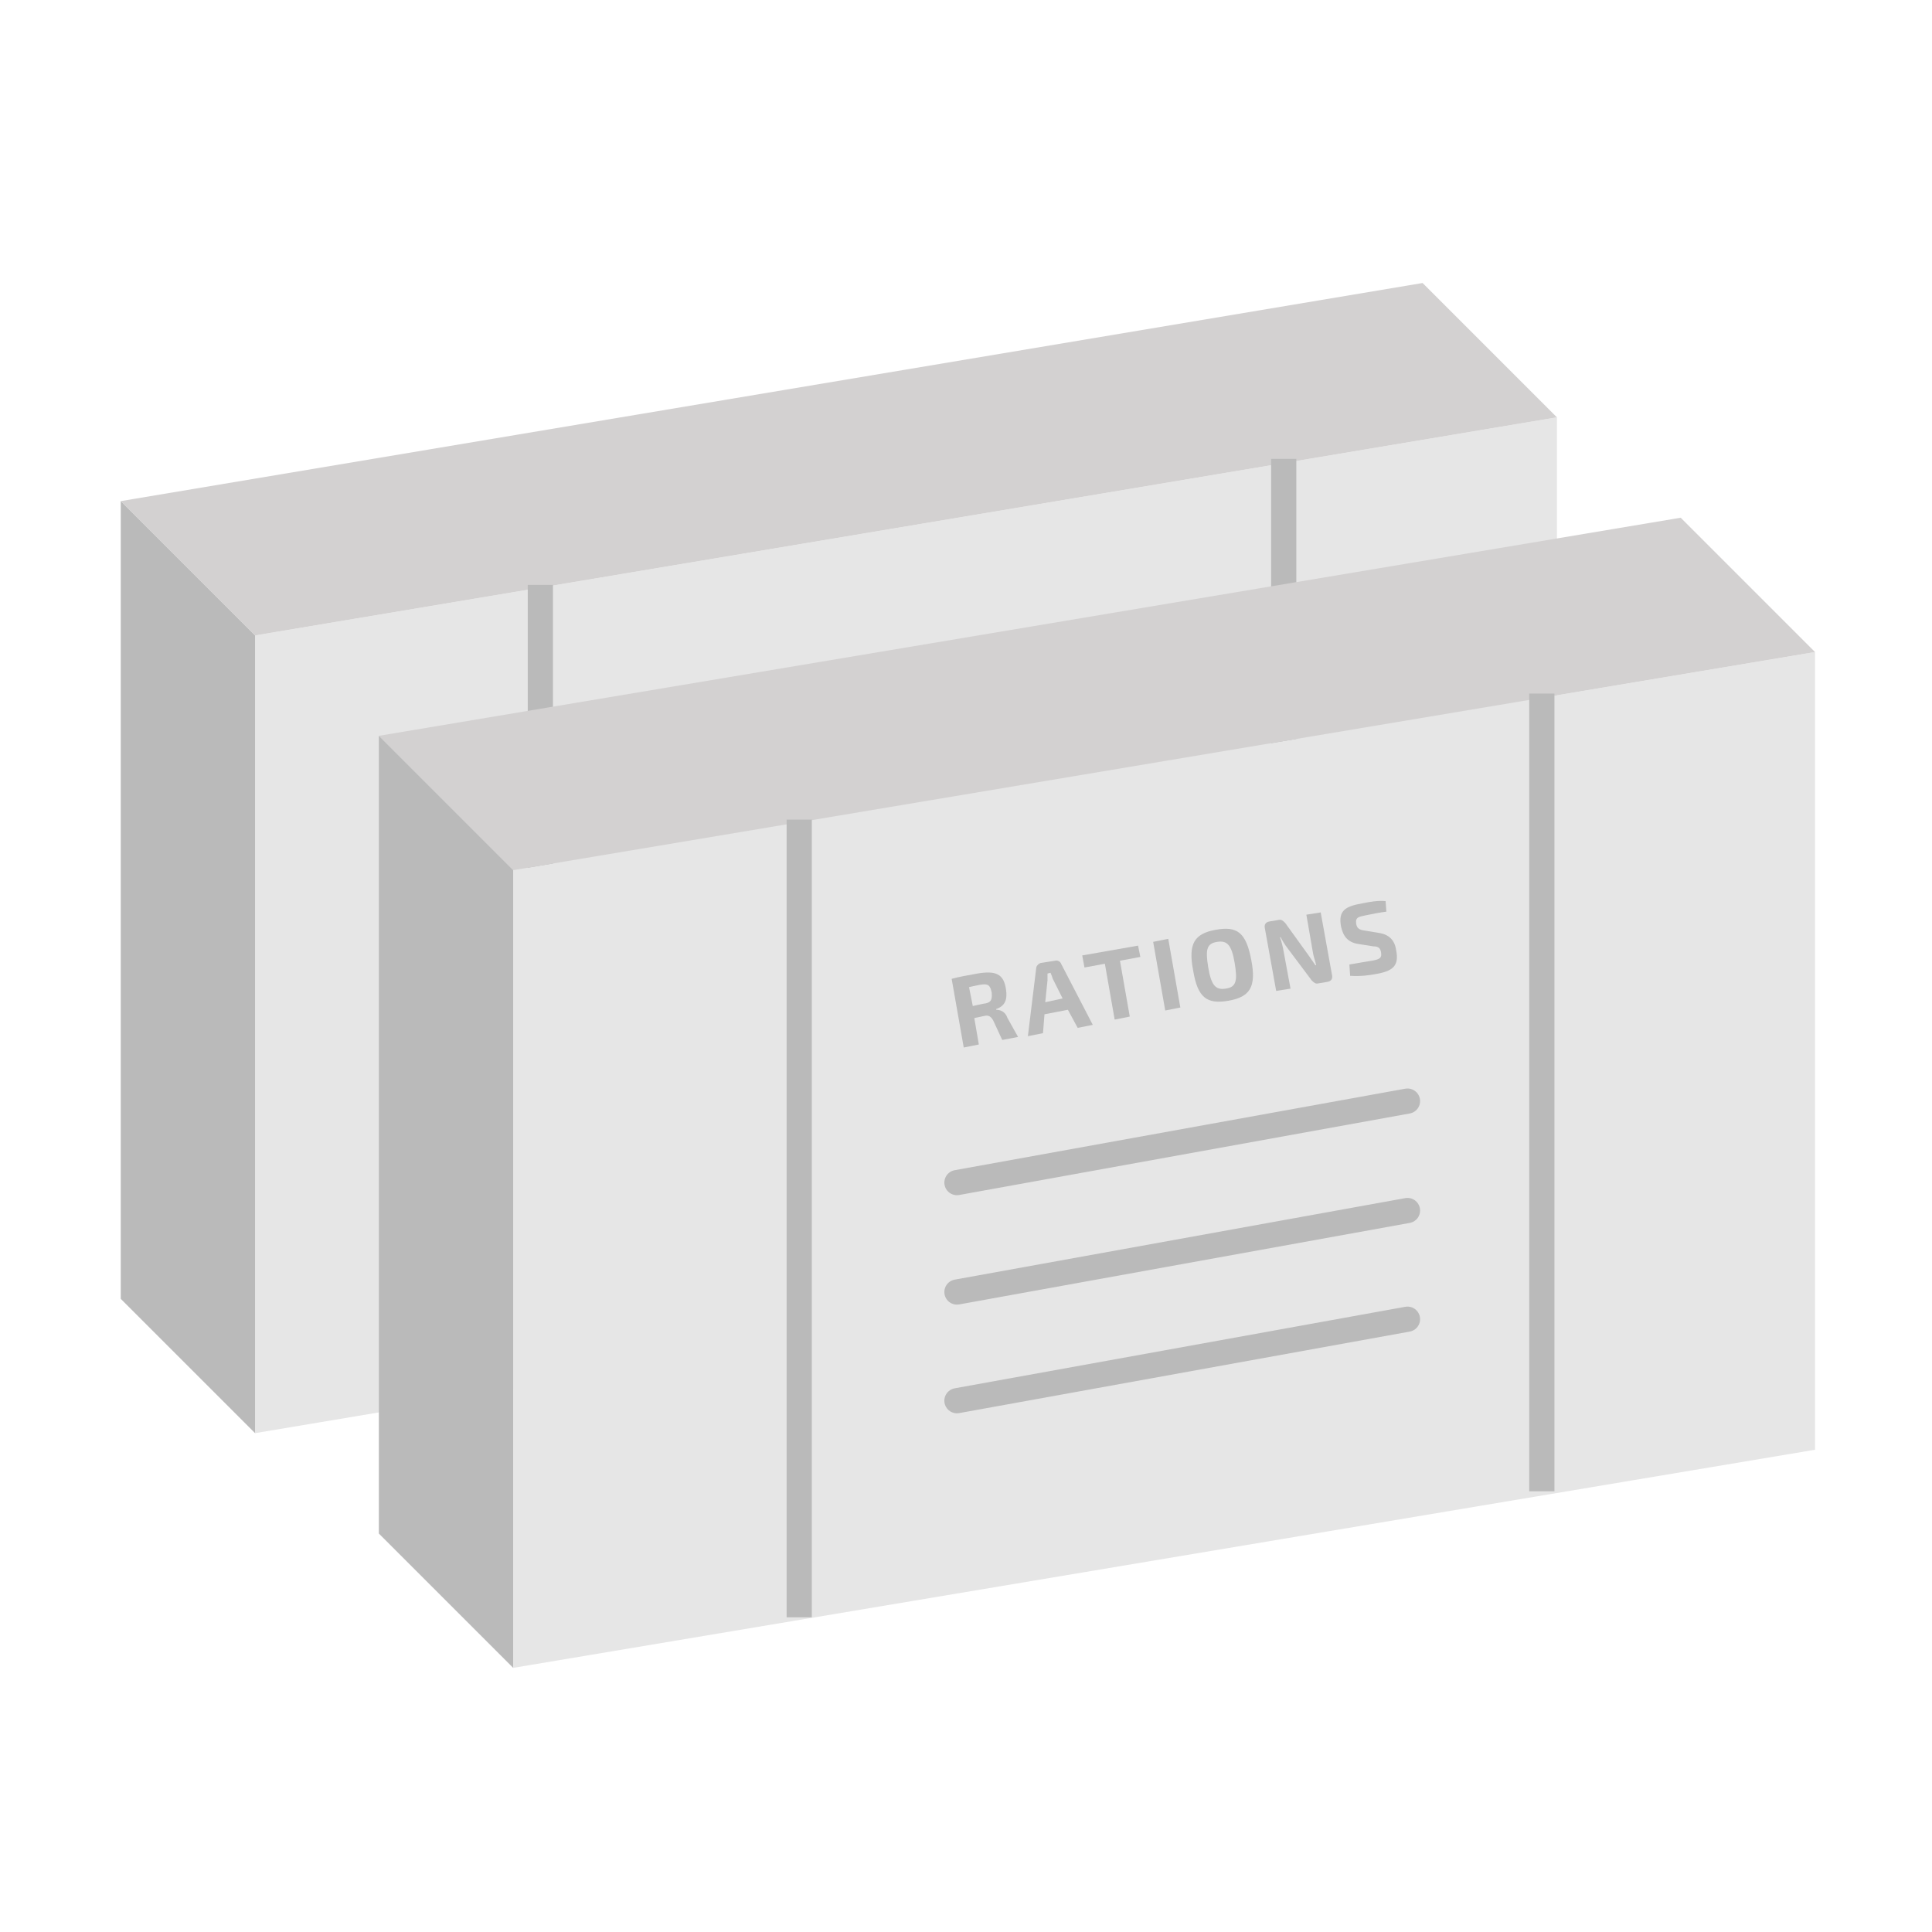
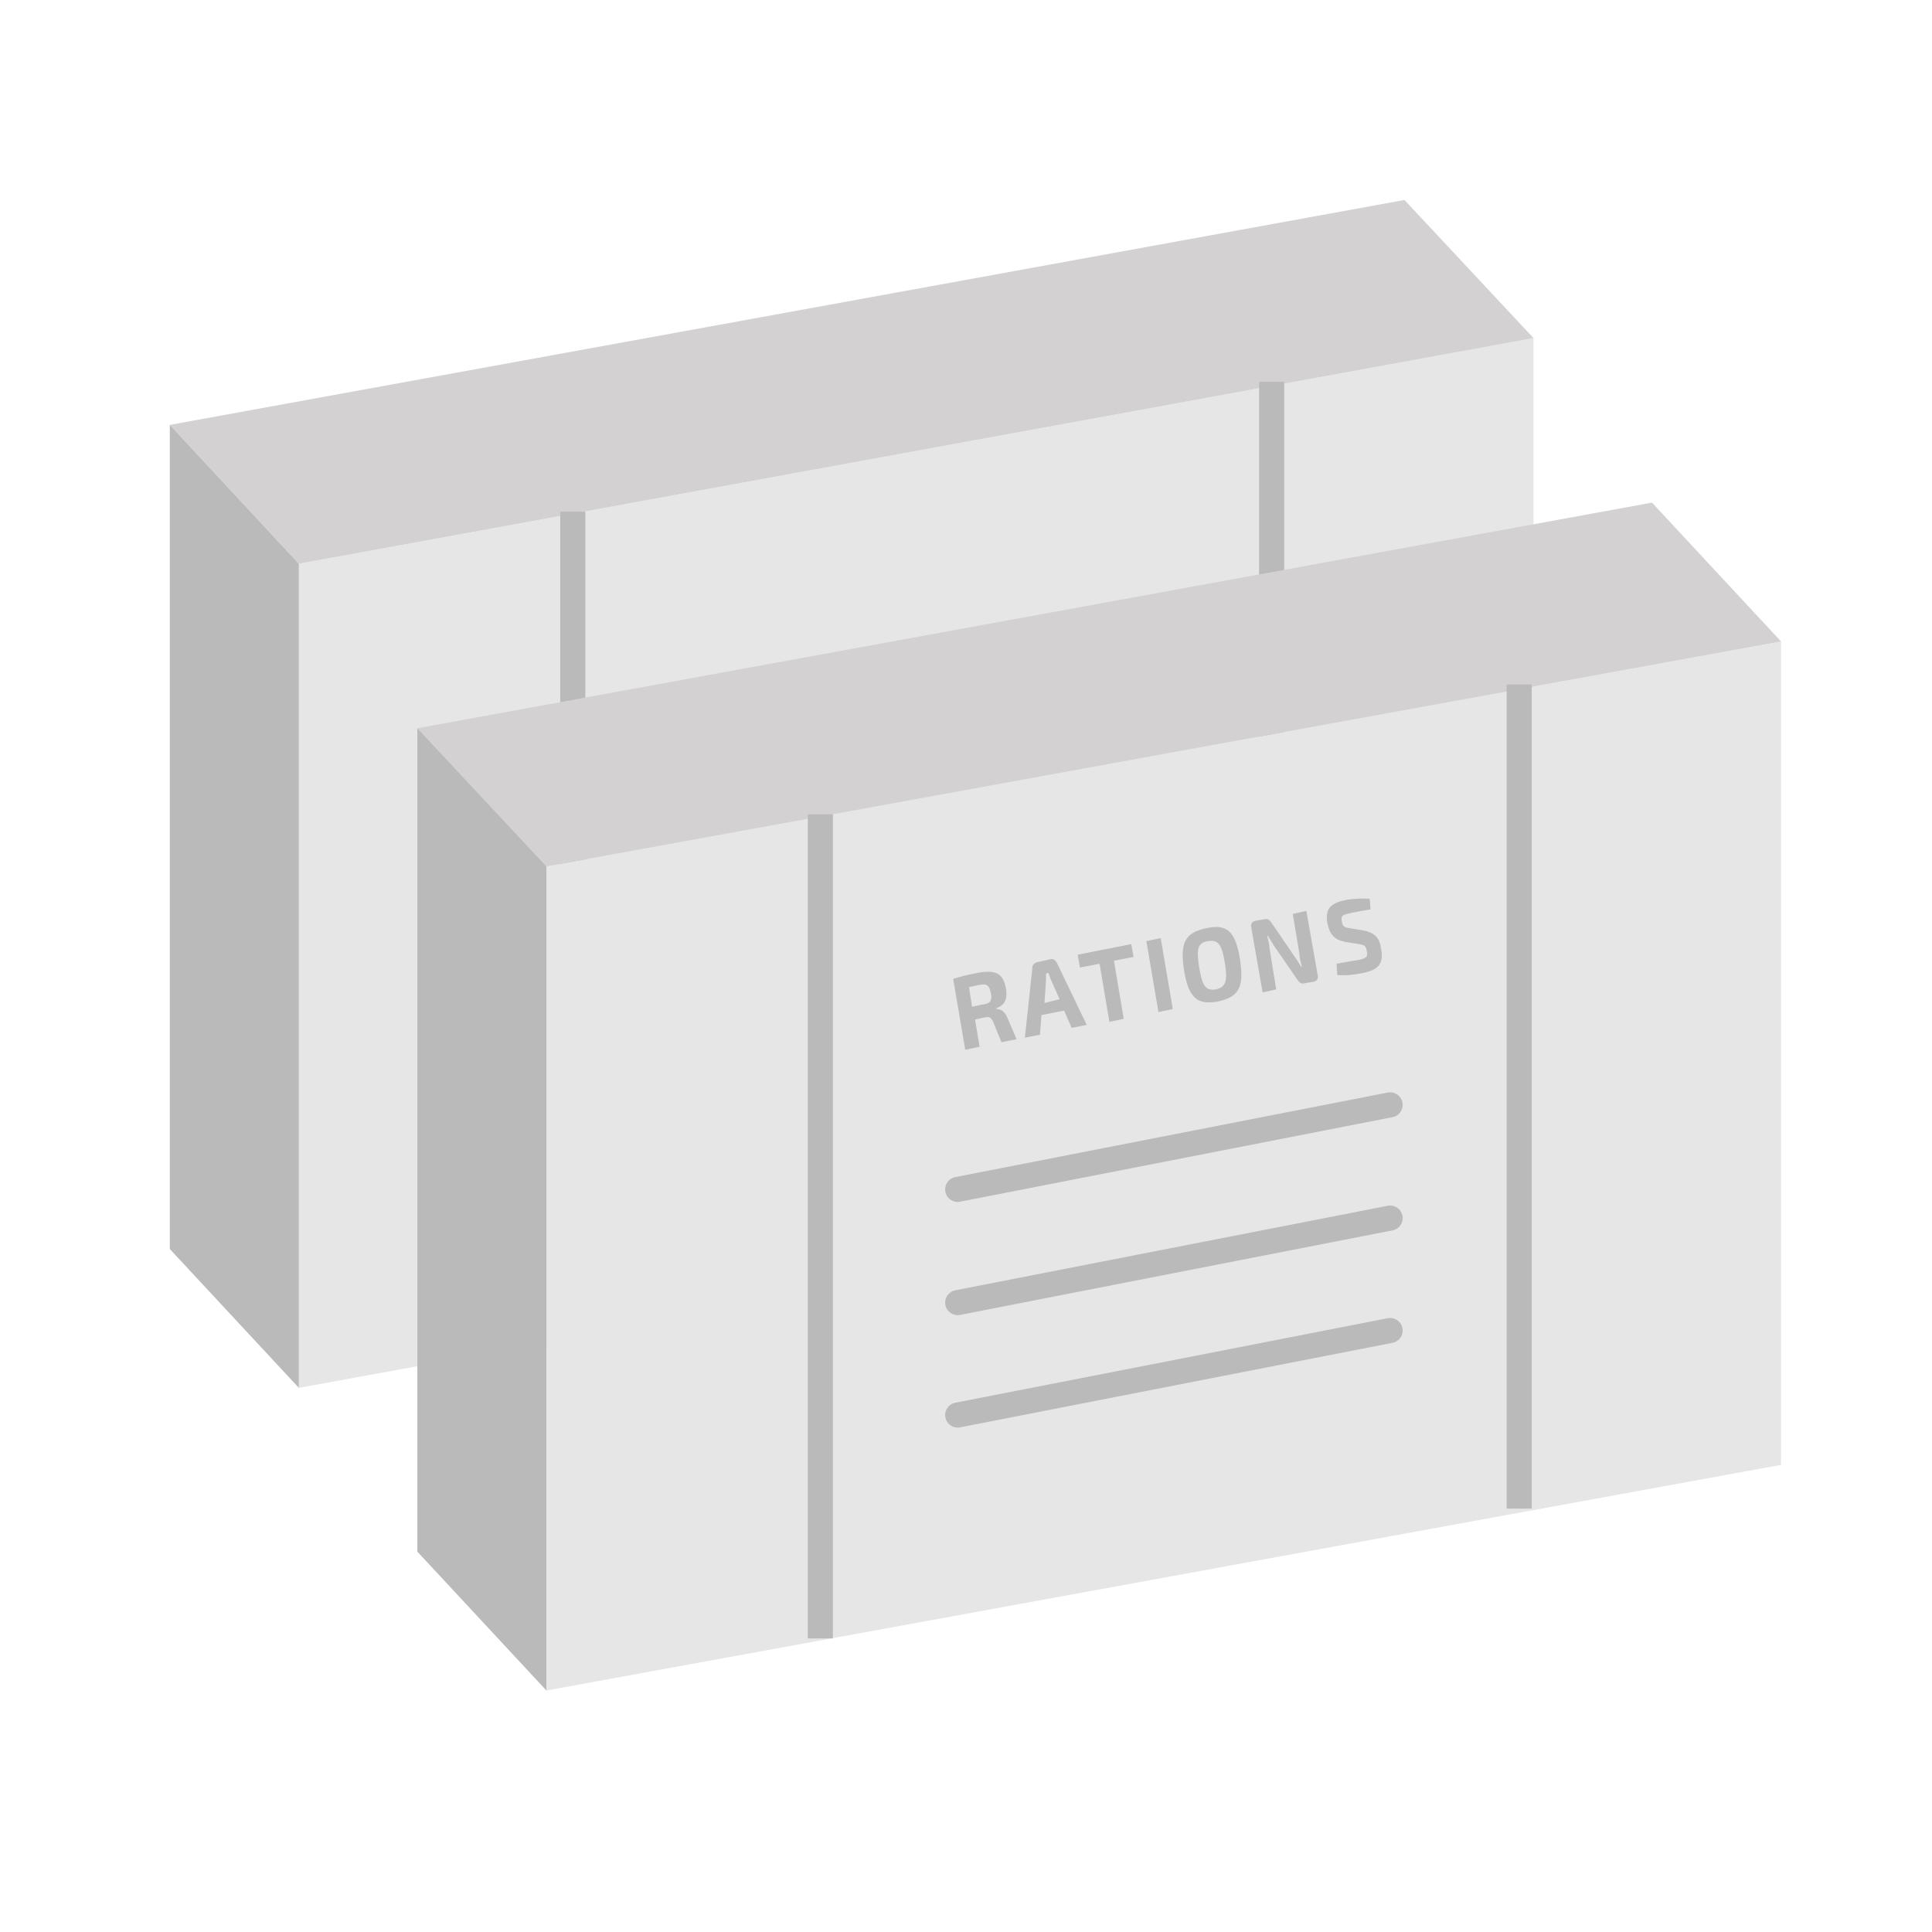
<svg xmlns="http://www.w3.org/2000/svg" version="1.1" id="Layer_1" x="0px" y="0px" viewBox="0 0 256 256" style="enable-background:new 0 0 256 256;" xml:space="preserve">
  <style type="text/css">
	.st0{fill:#D93B26;}
	.st1{fill:#99213D;}
	.st2{fill:#E47567;}
	.st3{fill:#1B942F;}
	.st4{fill:#20BC20;}
	.st5{fill:#31F4F4;}
	.st6{fill:#C6DF00;}
	.st7{fill:#2279AB;}
	.st8{fill:#FBE700;}
	.st9{fill:#FBB500;}
	.st10{fill:#FFCD00;}
	.st11{fill:#28A8C6;}
- 	.st12{fill:#30F5D2;}
- 	.st13{fill:#27C7AA;}
- 	.st14{fill:#FCFBED;}
- 	.st15{fill:#E6E6E6;}
- 	.st16{fill:#D3D1D1;}
- 	.st17{fill:#BABABA;}
- 	.st18{fill:none;stroke:#BABABA;stroke-width:3.338;stroke-miterlimit:10;}
- 	.st19{fill:none;stroke:#BABABA;stroke-width:3.338;stroke-linecap:round;stroke-miterlimit:10;}
+ 	.st12{fill:#E6E6E6;}
+ 	.st13{fill:#D3D1D1;}
+ 	.st14{fill:#BABABA;}
+ 	.st15{fill:none;stroke:#BABABA;stroke-width:3.322;stroke-miterlimit:10;}
+ 	.st16{fill:none;stroke:#BABABA;stroke-width:3.322;stroke-linecap:round;stroke-miterlimit:10;}
</style>
  <g>
-     <polygon class="st15" points="206.3,161 33.8,189.9 33.8,84.2 206.3,55.3  " />
-     <polygon class="st16" points="188.5,37.5 206.3,55.3 33.8,84.2 16,66.4  " />
-     <polygon class="st17" points="33.8,189.9 16,172.1 16,66.4 33.8,84.2  " />
-     <line class="st18" x1="71.6" y1="77.5" x2="71.6" y2="183.2" />
-     <line class="st18" x1="170.1" y1="60.8" x2="170.1" y2="166.5" />
+     <polygon class="st12" points="203.2,154 39.6,183.9 39.6,74.7 203.2,44.8  " />
+     <polygon class="st13" points="186.1,26.5 203.2,44.8 39.6,74.7 22.5,56.3  " />
+     <polygon class="st14" points="39.6,183.9 22.5,165.5 22.5,56.3 39.6,74.7  " />
+     <line class="st15" x1="75.9" y1="67.8" x2="75.9" y2="177" />
+     <line class="st15" x1="168.5" y1="50.6" x2="168.5" y2="159.7" />
  </g>
  <g>
-     <polygon class="st15" points="240.5,192.1 68,221 68,115.3 240.5,86.4  " />
-     <polygon class="st16" points="222.7,68.6 240.5,86.4 68,115.3 50.2,97.5  " />
-     <polygon class="st17" points="68,221 50.2,203.2 50.2,97.5 68,115.3  " />
-     <line class="st18" x1="105.9" y1="108.6" x2="105.9" y2="214.3" />
-     <line class="st19" x1="186.5" y1="145.9" x2="126.8" y2="156.7" />
+     <polygon class="st12" points="236,194.1 72.4,224 72.4,114.8 236,85  " />
+     <polygon class="st13" points="218.9,66.6 236,85 72.4,114.8 55.3,96.5  " />
+     <polygon class="st14" points="72.4,224 55.3,205.6 55.3,96.5 72.4,114.8  " />
+     <line class="st15" x1="108.7" y1="107.9" x2="108.7" y2="217.1" />
+     <line class="st16" x1="184.2" y1="146.4" x2="126.9" y2="157.6" />
    <g>
-       <path class="st17" d="M134.9,137.4l-2.1,0.4l-1.2-2.6c-0.3-0.5-0.6-0.7-1.1-0.6l-1.4,0.3l0.6,3.5l-2,0.4l-1.6-9.1    c1.1-0.3,1.8-0.4,3.4-0.7c2.4-0.4,3.5,0,3.8,2.1c0.2,1.3-0.1,2.2-1.3,2.6l0,0.1c0.5,0,1.2,0.2,1.5,1.1L134.9,137.4z M131.4,131.5    c-0.2-1-0.5-1.2-1.6-1c-0.5,0.1-1,0.2-1.4,0.3l0.5,2.5l1.4-0.3C131.3,132.9,131.5,132.5,131.4,131.5z" />
-       <path class="st17" d="M141.5,133.8l-3.1,0.6l-0.2,2.5l-2,0.4l1.1-9c0-0.3,0.3-0.6,0.6-0.7l1.9-0.3c0.3-0.1,0.7,0.1,0.8,0.4    l4.2,8.1l-2,0.4L141.5,133.8z M140.8,132.3l-1.3-2.6c-0.1-0.3-0.2-0.6-0.3-0.8l-0.4,0.1l0,0.9l-0.3,2.9L140.8,132.3z" />
-       <path class="st17" d="M151.1,126.8l-2.7,0.5l1.3,7.4l-2,0.4l-1.3-7.4l-2.7,0.5l-0.3-1.6l7.4-1.3L151.1,126.8z" />
-       <path class="st17" d="M156.4,133.5l-2,0.4l-1.6-9.1l2-0.4L156.4,133.5z" />
-       <path class="st17" d="M165.8,127.2c0.7,3.6-0.2,4.9-3,5.4c-2.9,0.5-4.1-0.4-4.7-4c-0.7-3.6,0.2-4.9,3-5.4    C163.9,122.7,165.1,123.5,165.8,127.2z M160.1,128.2c0.4,2.4,1,3,2.3,2.8c1.4-0.2,1.6-1,1.2-3.4s-1-3-2.3-2.8    C159.9,125,159.7,125.8,160.1,128.2z" />
-       <path class="st17" d="M176.5,129.2c0.1,0.5-0.1,0.8-0.6,0.9l-1.2,0.2c-0.4,0.1-0.6-0.1-0.9-0.4l-3.3-4.4c-0.3-0.4-0.6-0.9-0.8-1.3    l-0.1,0c0.2,0.5,0.3,1,0.4,1.4l1,5.4l-1.9,0.3l-1.5-8.3c-0.1-0.5,0.1-0.8,0.6-0.9l1.2-0.2c0.4-0.1,0.6,0.1,0.9,0.4l3.1,4.3    c0.3,0.4,0.6,0.9,0.9,1.3l0.1,0c-0.1-0.5-0.3-1-0.4-1.5l-0.9-5.2l1.9-0.3L176.5,129.2z" />
-       <path class="st17" d="M183.6,119.4l0.1,1.4c-0.8,0.1-1.9,0.3-2.8,0.5c-1,0.2-1.3,0.3-1.2,1.1c0.1,0.6,0.4,0.8,1.1,0.9l1.8,0.3    c1.5,0.2,2.2,1,2.4,2.3c0.4,2.1-0.4,2.8-2.9,3.2c-0.6,0.1-1.7,0.3-3.2,0.2l-0.1-1.5c1.7-0.3,2.4-0.4,3-0.5    c1.1-0.2,1.3-0.4,1.2-1.1c-0.1-0.6-0.4-0.8-1-0.8l-1.9-0.3c-1.5-0.2-2.1-1-2.4-2.3c-0.4-2.1,0.5-2.7,2.8-3.1    C181.5,119.5,182.6,119.3,183.6,119.4z" />
+       <path class="st14" d="M134.7,137.7l-2,0.4l-1.1-2.7c-0.3-0.6-0.5-0.7-1.1-0.6l-1.3,0.3l0.6,3.6l-1.9,0.4l-1.6-9.4    c1-0.3,1.7-0.5,3.3-0.8c2.3-0.4,3.3,0,3.7,2.1c0.2,1.3-0.1,2.2-1.3,2.6l0,0.1c0.5,0,1.1,0.2,1.5,1.2L134.7,137.7z M131.3,131.6    c-0.2-1-0.5-1.3-1.5-1.1c-0.5,0.1-1,0.2-1.4,0.3l0.4,2.6l1.4-0.3C131.2,133,131.5,132.6,131.3,131.6z" />
+       <path class="st14" d="M141,133.9l-3,0.6l-0.2,2.6l-2,0.4l1-9.3c0-0.4,0.3-0.6,0.6-0.7l1.8-0.4c0.3-0.1,0.6,0.1,0.8,0.4l4,8.3    l-2,0.4L141,133.9z M140.4,132.4l-1.2-2.7c-0.1-0.3-0.2-0.6-0.3-0.8l-0.3,0.1l0,0.9l-0.2,3L140.4,132.4z" />
+       <path class="st14" d="M150.2,126.8l-2.6,0.5l1.3,7.7l-1.9,0.4l-1.3-7.7l-2.6,0.5l-0.3-1.7l7.1-1.4L150.2,126.8z" />
+       <path class="st14" d="M155.4,133.7l-1.9,0.4l-1.6-9.4l1.9-0.4L155.4,133.7z" />
+       <path class="st14" d="M164.3,127.1c0.6,3.8-0.2,5-2.9,5.6c-2.7,0.5-3.9-0.4-4.5-4.1c-0.6-3.8,0.2-5,2.9-5.6    C162.5,122.4,163.7,123.3,164.3,127.1z M158.9,128.2c0.4,2.5,0.9,3.1,2.2,2.9c1.3-0.3,1.6-1,1.2-3.5s-0.9-3.1-2.2-2.9    C158.7,124.9,158.5,125.7,158.9,128.2z" />
+       <path class="st14" d="M174.6,129.2c0.1,0.5-0.1,0.8-0.6,0.9l-1.2,0.2c-0.4,0.1-0.6-0.1-0.9-0.5l-3.1-4.5c-0.2-0.4-0.6-0.9-0.8-1.3    l-0.1,0c0.1,0.5,0.3,1,0.3,1.5l0.9,5.6l-1.8,0.4l-1.5-8.6c-0.1-0.5,0.1-0.8,0.6-0.9l1.2-0.2c0.4-0.1,0.6,0.1,0.9,0.5l3,4.4    c0.3,0.4,0.6,0.9,0.9,1.4l0.1,0c-0.1-0.5-0.3-1-0.3-1.6l-0.9-5.4l1.8-0.4L174.6,129.2z" />
+       <path class="st14" d="M181.5,119.1l0.1,1.4c-0.7,0.1-1.8,0.3-2.7,0.5c-0.9,0.2-1.3,0.3-1.1,1.1c0.1,0.7,0.4,0.8,1.1,0.9l1.8,0.3    c1.5,0.3,2.1,1,2.3,2.4c0.4,2.1-0.4,2.9-2.8,3.3c-0.6,0.1-1.7,0.3-3,0.2l-0.1-1.5c1.6-0.3,2.3-0.4,2.9-0.5c1-0.2,1.3-0.4,1.1-1.2    c-0.1-0.7-0.4-0.8-1-0.9l-1.9-0.3c-1.4-0.3-2-1-2.3-2.4c-0.4-2.1,0.5-2.8,2.7-3.2C179.4,119.1,180.4,119,181.5,119.1z" />
    </g>
-     <line class="st19" x1="186.5" y1="160.4" x2="126.8" y2="171.2" />
-     <line class="st19" x1="186.5" y1="174.8" x2="126.8" y2="185.6" />
-     <line class="st18" x1="204.3" y1="91.9" x2="204.3" y2="197.6" />
+     <line class="st16" x1="184.2" y1="161.4" x2="126.9" y2="172.6" />
+     <line class="st16" x1="184.2" y1="176.3" x2="126.9" y2="187.5" />
+     <line class="st15" x1="201.3" y1="90.7" x2="201.3" y2="199.9" />
  </g>
</svg>
